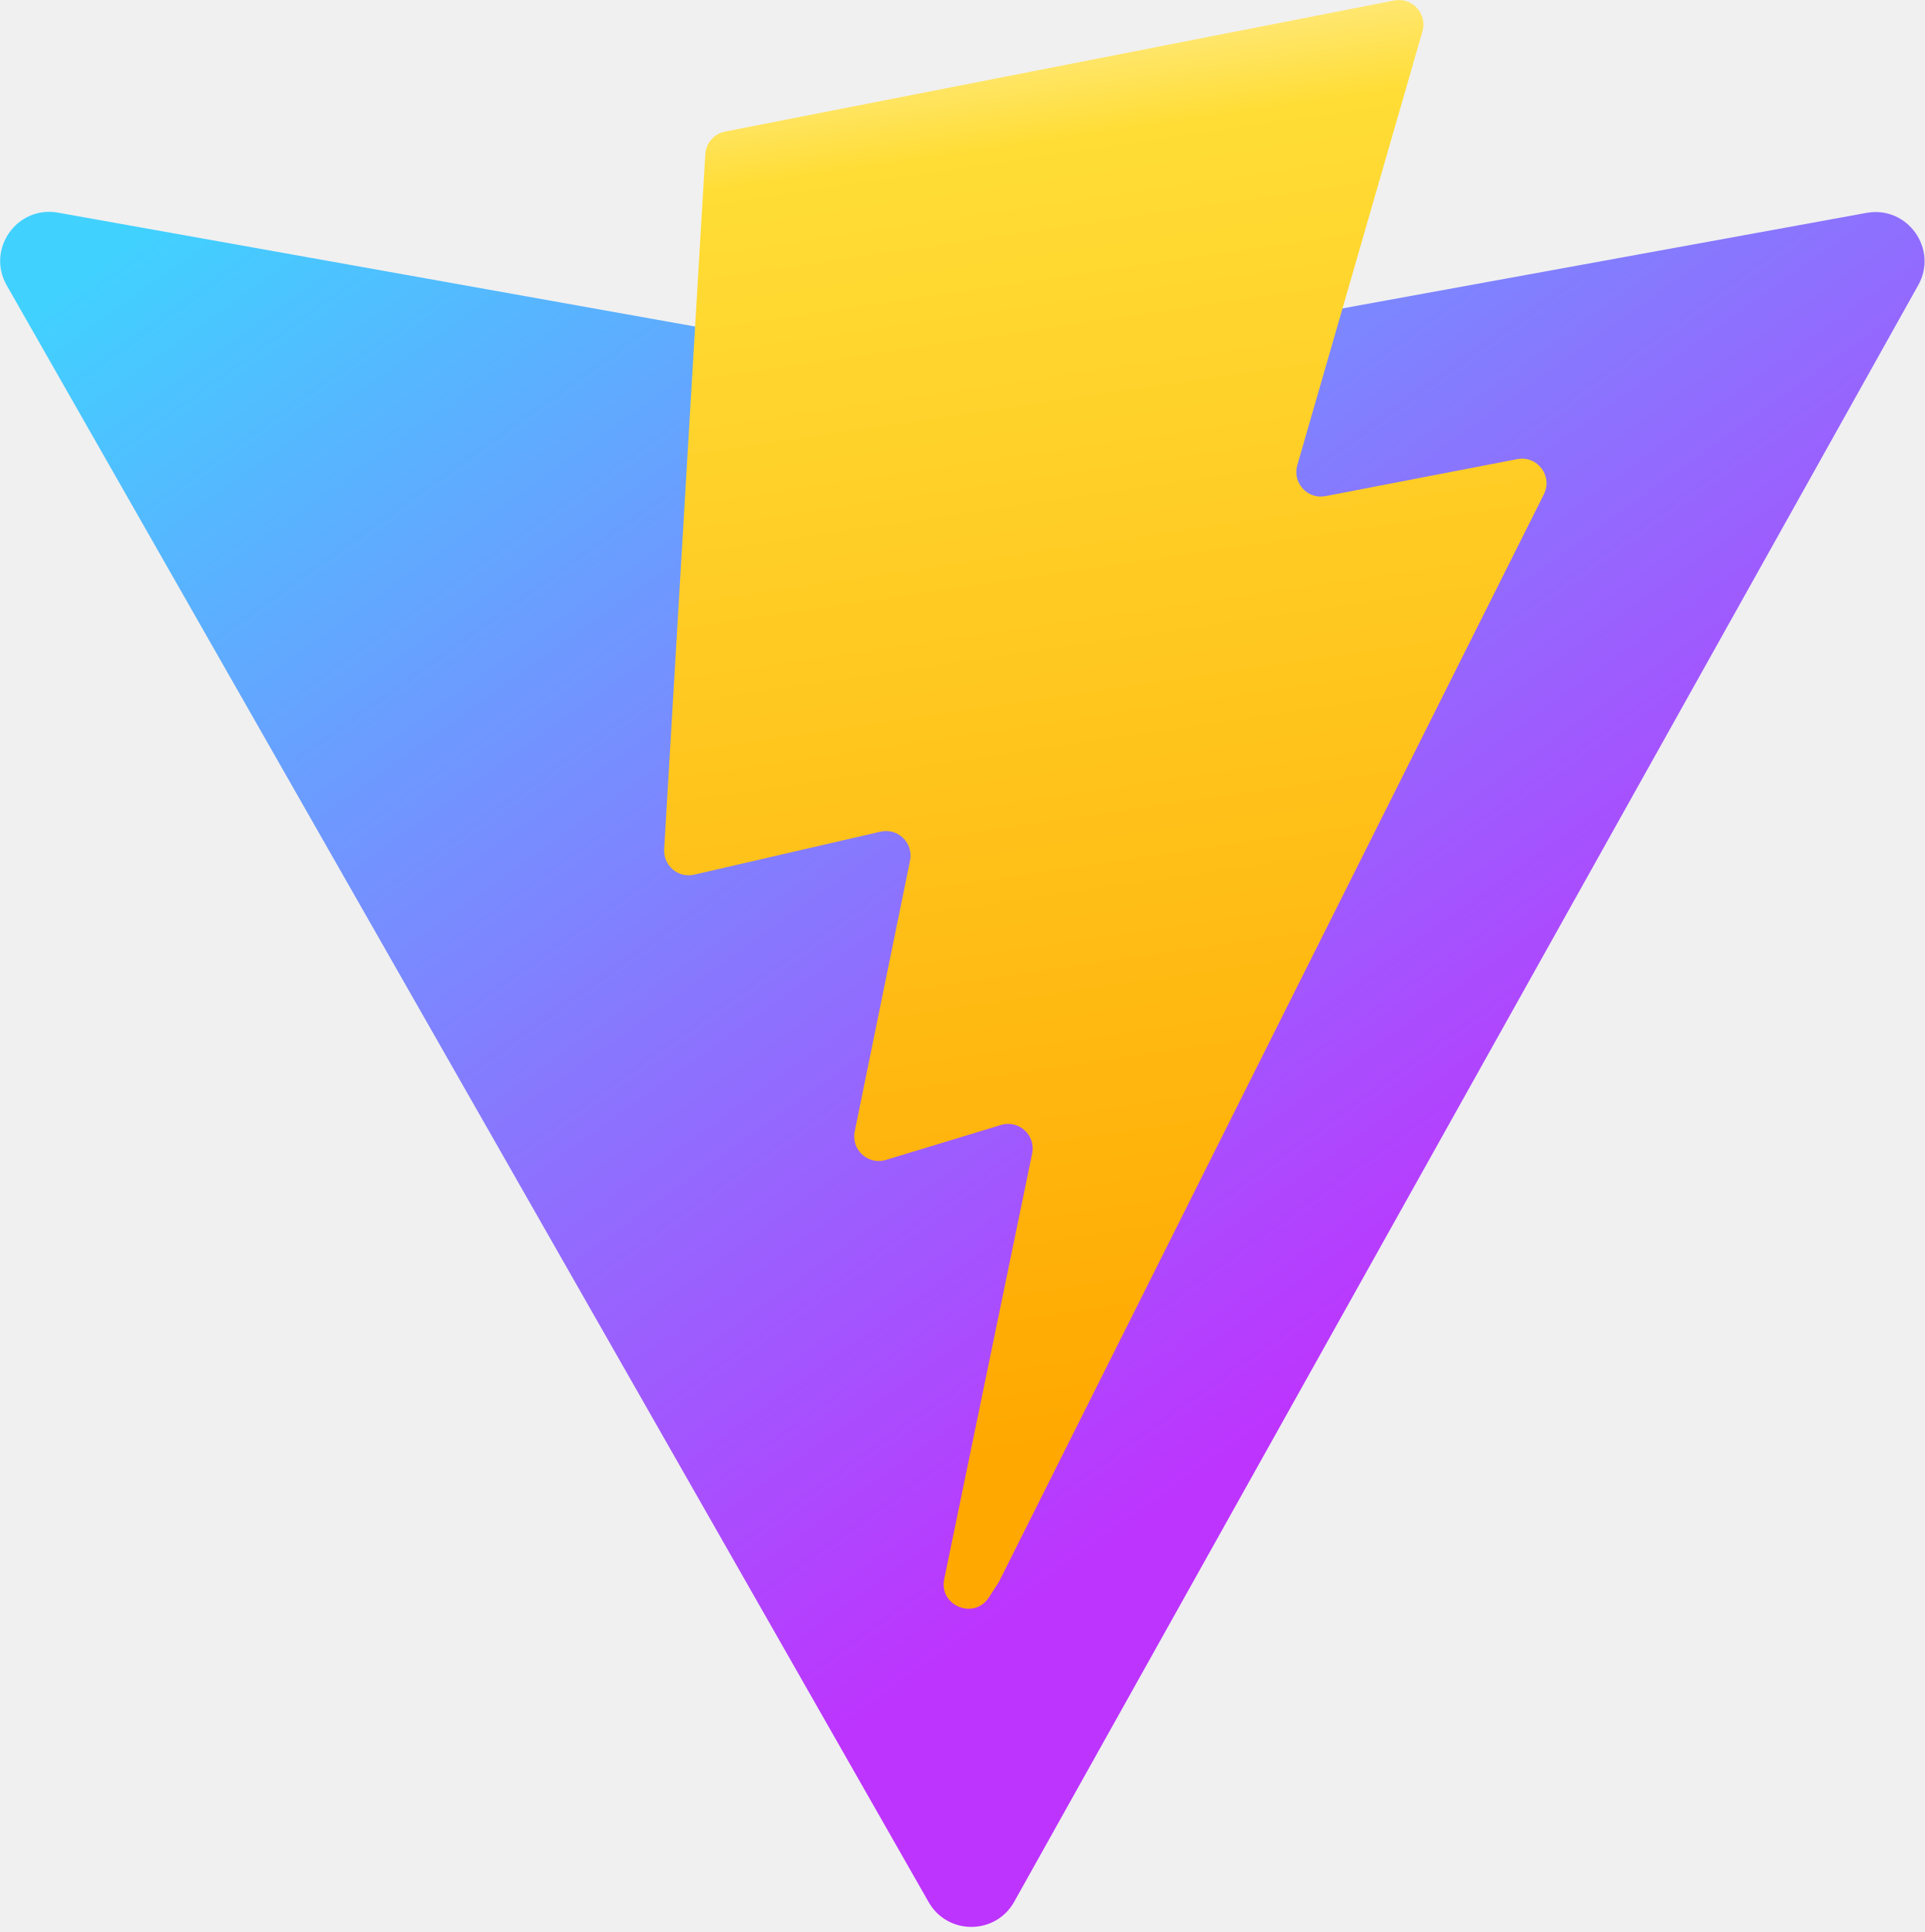
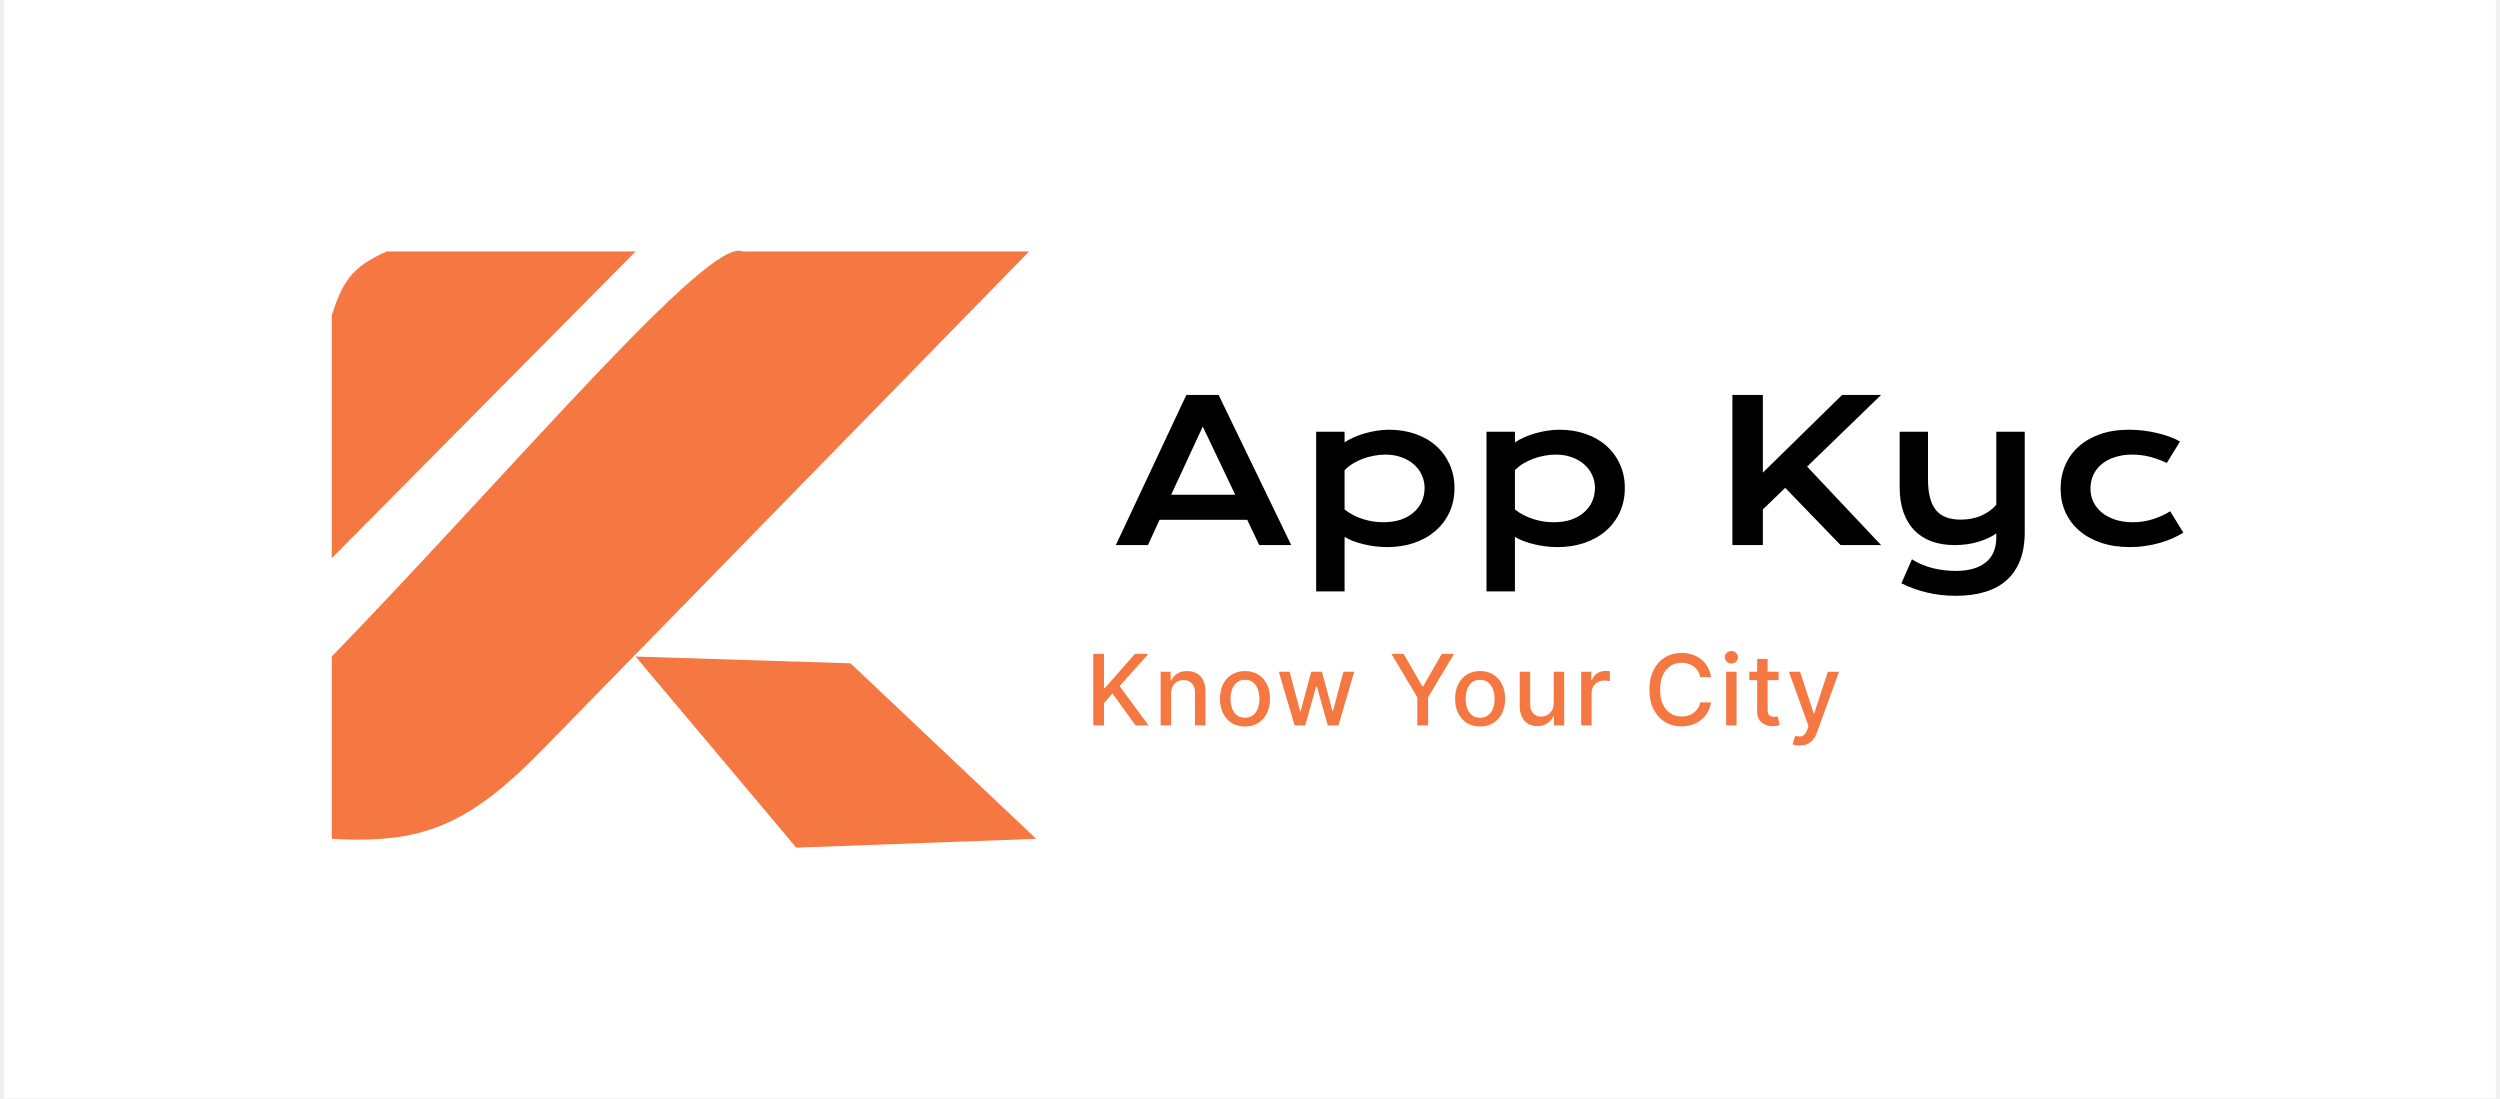
- <svg xmlns="http://www.w3.org/2000/svg" aria-hidden="true" role="img" className="iconify iconify--logos" width="31.88" height="32" preserveAspectRatio="xMidYMid meet" viewBox="0 0 256 257">
-   <defs>
-     <linearGradient id="IconifyId1813088fe1fbc01fb466" x1="-.828%" x2="57.636%" y1="7.652%" y2="78.411%">
-       <stop offset="0%" stop-color="#41D1FF" />
-       <stop offset="100%" stop-color="#BD34FE" />
-     </linearGradient>
-     <linearGradient id="IconifyId1813088fe1fbc01fb467" x1="43.376%" x2="50.316%" y1="2.242%" y2="89.03%">
-       <stop offset="0%" stop-color="#FFEA83" />
-       <stop offset="8.333%" stop-color="#FFDD35" />
-       <stop offset="100%" stop-color="#FFA800" />
-     </linearGradient>
-   </defs>
-   <path fill="url(#IconifyId1813088fe1fbc01fb466)" d="M255.153 37.938L134.897 252.976c-2.483 4.44-8.862 4.466-11.382.048L.875 37.958c-2.746-4.814 1.371-10.646 6.827-9.67l120.385 21.517a6.537 6.537 0 0 0 2.322-.004l117.867-21.483c5.438-.991 9.574 4.796 6.877 9.62Z" />
-   <path fill="url(#IconifyId1813088fe1fbc01fb467)" d="M185.432.063L96.44 17.501a3.268 3.268 0 0 0-2.634 3.014l-5.474 92.456a3.268 3.268 0 0 0 3.997 3.378l24.777-5.718c2.318-.535 4.413 1.507 3.936 3.838l-7.361 36.047c-.495 2.426 1.782 4.5 4.151 3.78l15.304-4.649c2.372-.72 4.652 1.36 4.15 3.788l-11.698 56.621c-.732 3.542 3.979 5.473 5.943 2.437l1.313-2.028l72.516-144.72c1.215-2.423-.88-5.186-3.54-4.672l-25.505 4.922c-2.396.462-4.435-1.77-3.759-4.114l16.646-57.705c.677-2.35-1.37-4.583-3.769-4.113Z" />
+ <svg xmlns="http://www.w3.org/2000/svg" width="305" height="134" viewBox="0 0 305 134" fill="none">
+   <rect width="304" height="134" transform="translate(0.488281)" fill="white" />
+   <path d="M47.184 30.682C42.726 32.607 41.752 34.608 40.477 38.447V68.098L77.541 30.682H47.184Z" fill="#F57842" />
+   <path d="M125.547 30.682H90.601C86.563 28.76 63.353 56.441 40.477 80.099V102.337C51.449 102.979 57.125 100.755 66.245 91.394L125.547 30.682Z" fill="#F57842" />
+   <path d="M103.77 80.925L77.541 80.099L97.147 103.414L126.414 102.337L103.77 80.925Z" fill="#F57842" />
+   <path d="M144.734 48.184H148.671L157.53 66.5H153.628L152.163 63.418H141.464L140.046 66.5H136.132L144.734 48.184ZM150.698 60.359L146.737 52.039L142.882 60.359H150.698ZM164.039 72.148H160.571V52.672H164.039V53.973C164.344 53.762 164.704 53.562 165.118 53.375C165.532 53.188 165.977 53.023 166.454 52.883C166.93 52.742 167.422 52.633 167.93 52.555C168.438 52.469 168.946 52.426 169.454 52.426C170.625 52.426 171.7 52.598 172.676 52.941C173.661 53.285 174.504 53.77 175.207 54.395C175.911 55.02 176.457 55.77 176.848 56.645C177.247 57.512 177.446 58.473 177.446 59.527C177.446 60.629 177.239 61.625 176.825 62.516C176.411 63.398 175.836 64.156 175.102 64.789C174.375 65.414 173.508 65.898 172.5 66.242C171.5 66.578 170.414 66.746 169.243 66.746C168.743 66.746 168.247 66.715 167.754 66.652C167.27 66.59 166.801 66.504 166.348 66.394C165.903 66.285 165.481 66.156 165.082 66.008C164.692 65.852 164.344 65.684 164.039 65.504V72.148ZM164.039 62.152C164.391 62.434 164.762 62.672 165.153 62.867C165.543 63.062 165.942 63.223 166.348 63.348C166.754 63.473 167.164 63.566 167.579 63.629C167.993 63.684 168.395 63.711 168.786 63.711C169.582 63.711 170.289 63.605 170.907 63.395C171.532 63.176 172.055 62.879 172.477 62.504C172.907 62.129 173.235 61.688 173.461 61.18C173.688 60.672 173.801 60.121 173.801 59.527C173.801 58.973 173.688 58.449 173.461 57.957C173.243 57.465 172.922 57.035 172.5 56.668C172.086 56.293 171.582 56 170.989 55.789C170.403 55.57 169.743 55.461 169.008 55.461C168.539 55.461 168.071 55.508 167.602 55.602C167.133 55.688 166.68 55.812 166.243 55.977C165.813 56.141 165.407 56.34 165.024 56.574C164.649 56.809 164.321 57.07 164.039 57.359V62.152ZM184.822 72.148H181.353V52.672H184.822V53.973C185.127 53.762 185.486 53.562 185.9 53.375C186.314 53.188 186.759 53.023 187.236 52.883C187.713 52.742 188.205 52.633 188.713 52.555C189.22 52.469 189.728 52.426 190.236 52.426C191.408 52.426 192.482 52.598 193.459 52.941C194.443 53.285 195.287 53.77 195.99 54.395C196.693 55.02 197.24 55.77 197.631 56.645C198.029 57.512 198.228 58.473 198.228 59.527C198.228 60.629 198.021 61.625 197.607 62.516C197.193 63.398 196.619 64.156 195.884 64.789C195.158 65.414 194.291 65.898 193.283 66.242C192.283 66.578 191.197 66.746 190.025 66.746C189.525 66.746 189.029 66.715 188.537 66.652C188.052 66.59 187.584 66.504 187.131 66.394C186.685 66.285 186.263 66.156 185.865 66.008C185.474 65.852 185.127 65.684 184.822 65.504V72.148ZM184.822 62.152C185.174 62.434 185.545 62.672 185.935 62.867C186.326 63.062 186.724 63.223 187.131 63.348C187.537 63.473 187.947 63.566 188.361 63.629C188.775 63.684 189.177 63.711 189.568 63.711C190.365 63.711 191.072 63.605 191.689 63.395C192.314 63.176 192.838 62.879 193.259 62.504C193.689 62.129 194.017 61.688 194.244 61.18C194.47 60.672 194.584 60.121 194.584 59.527C194.584 58.973 194.47 58.449 194.244 57.957C194.025 57.465 193.705 57.035 193.283 56.668C192.869 56.293 192.365 56 191.771 55.789C191.185 55.57 190.525 55.461 189.791 55.461C189.322 55.461 188.853 55.508 188.384 55.602C187.916 55.688 187.463 55.812 187.025 55.977C186.595 56.141 186.189 56.34 185.806 56.574C185.431 56.809 185.103 57.07 184.822 57.359V62.152ZM211.352 48.184H215.067V57.664L224.735 48.184H229.492L220.469 56.926L229.492 66.5H224.547L217.797 59.516L215.067 62.152V66.5H211.352V48.184ZM233.259 68.234C233.619 68.469 234.009 68.676 234.431 68.856C234.853 69.035 235.291 69.184 235.744 69.301C236.205 69.418 236.673 69.504 237.15 69.559C237.627 69.621 238.099 69.652 238.568 69.652C240.162 69.652 241.388 69.309 242.248 68.621C243.115 67.941 243.548 66.918 243.548 65.551V65.082C243.244 65.293 242.9 65.488 242.517 65.668C242.142 65.84 241.736 65.988 241.298 66.113C240.869 66.238 240.412 66.336 239.927 66.406C239.451 66.469 238.966 66.5 238.474 66.5C237.419 66.5 236.474 66.348 235.638 66.043C234.81 65.731 234.107 65.277 233.529 64.684C232.959 64.082 232.521 63.344 232.216 62.469C231.912 61.594 231.759 60.594 231.759 59.469V52.672H235.216V58.508C235.216 60.18 235.533 61.414 236.166 62.211C236.806 63 237.814 63.395 239.189 63.395C240.158 63.395 241.013 63.227 241.755 62.891C242.505 62.547 243.103 62.109 243.548 61.578V52.672H247.017V64.918C247.017 66.238 246.83 67.383 246.455 68.352C246.08 69.328 245.533 70.137 244.814 70.777C244.103 71.418 243.228 71.894 242.189 72.207C241.15 72.527 239.97 72.688 238.65 72.688C237.361 72.688 236.158 72.551 235.041 72.277C233.923 72.004 232.9 71.633 231.97 71.164L233.259 68.234ZM251.393 59.621C251.393 58.605 251.577 57.66 251.944 56.785C252.319 55.902 252.862 55.141 253.573 54.5C254.292 53.852 255.167 53.344 256.198 52.977C257.237 52.609 258.421 52.426 259.749 52.426C260.327 52.426 260.909 52.461 261.495 52.531C262.081 52.602 262.643 52.703 263.182 52.836C263.729 52.961 264.241 53.113 264.718 53.293C265.194 53.465 265.608 53.656 265.96 53.867L264.354 56.48C263.597 56.129 262.878 55.871 262.198 55.707C261.526 55.543 260.843 55.461 260.147 55.461C259.35 55.461 258.636 55.566 258.003 55.777C257.37 55.98 256.831 56.27 256.386 56.645C255.948 57.012 255.612 57.449 255.378 57.957C255.151 58.457 255.038 59.004 255.038 59.598C255.038 60.191 255.159 60.742 255.401 61.25C255.651 61.75 255.999 62.184 256.444 62.551C256.897 62.91 257.44 63.195 258.073 63.406C258.714 63.609 259.425 63.711 260.206 63.711C261.065 63.711 261.874 63.59 262.632 63.348C263.397 63.105 264.108 62.781 264.764 62.375L266.37 64.988C265.956 65.238 265.507 65.473 265.022 65.691C264.538 65.902 264.018 66.086 263.464 66.242C262.917 66.398 262.339 66.519 261.729 66.606C261.128 66.699 260.503 66.746 259.854 66.746C258.534 66.746 257.35 66.566 256.304 66.207C255.257 65.848 254.37 65.352 253.643 64.719C252.917 64.078 252.358 63.324 251.968 62.457C251.585 61.59 251.393 60.645 251.393 59.621Z" fill="black" />
+   <path d="M133.372 88.5V79.773H134.689V83.94H134.795L138.456 79.773H140.113L136.593 83.702L140.126 88.5H138.541L135.72 84.601L134.689 85.785V88.5H133.372ZM142.873 84.614V88.5H141.598V81.954H142.821V83.02H142.902C143.053 82.673 143.289 82.395 143.61 82.185C143.934 81.974 144.341 81.869 144.833 81.869C145.279 81.869 145.669 81.963 146.005 82.151C146.34 82.335 146.6 82.611 146.784 82.977C146.969 83.344 147.061 83.797 147.061 84.337V88.5H145.787V84.49C145.787 84.016 145.664 83.645 145.417 83.378C145.169 83.108 144.83 82.973 144.398 82.973C144.103 82.973 143.84 83.037 143.61 83.165C143.382 83.293 143.202 83.48 143.069 83.727C142.938 83.972 142.873 84.267 142.873 84.614ZM151.887 88.632C151.274 88.632 150.738 88.492 150.281 88.21C149.823 87.929 149.468 87.535 149.215 87.03C148.963 86.524 148.836 85.933 148.836 85.257C148.836 84.578 148.963 83.984 149.215 83.476C149.468 82.967 149.823 82.572 150.281 82.291C150.738 82.01 151.274 81.869 151.887 81.869C152.501 81.869 153.036 82.01 153.494 82.291C153.951 82.572 154.306 82.967 154.559 83.476C154.812 83.984 154.938 84.578 154.938 85.257C154.938 85.933 154.812 86.524 154.559 87.03C154.306 87.535 153.951 87.929 153.494 88.21C153.036 88.492 152.501 88.632 151.887 88.632ZM151.892 87.562C152.289 87.562 152.619 87.457 152.88 87.247C153.142 87.037 153.335 86.757 153.46 86.408C153.588 86.058 153.652 85.673 153.652 85.253C153.652 84.835 153.588 84.452 153.46 84.102C153.335 83.75 153.142 83.467 152.88 83.254C152.619 83.041 152.289 82.935 151.892 82.935C151.491 82.935 151.159 83.041 150.894 83.254C150.633 83.467 150.438 83.75 150.311 84.102C150.186 84.452 150.123 84.835 150.123 85.253C150.123 85.673 150.186 86.058 150.311 86.408C150.438 86.757 150.633 87.037 150.894 87.247C151.159 87.457 151.491 87.562 151.892 87.562ZM157.941 88.5L156.014 81.954H157.331L158.614 86.761H158.678L159.965 81.954H161.281L162.56 86.74H162.624L163.898 81.954H165.215L163.293 88.5H161.993L160.664 83.774H160.566L159.236 88.5H157.941ZM169.749 79.773H171.244L173.524 83.74H173.618L175.898 79.773H177.393L174.227 85.074V88.5H172.915V85.074L169.749 79.773ZM180.573 88.632C179.96 88.632 179.424 88.492 178.967 88.21C178.51 87.929 178.154 87.535 177.902 87.03C177.649 86.524 177.522 85.933 177.522 85.257C177.522 84.578 177.649 83.984 177.902 83.476C178.154 82.967 178.51 82.572 178.967 82.291C179.424 82.01 179.96 81.869 180.573 81.869C181.187 81.869 181.723 82.01 182.18 82.291C182.637 82.572 182.992 82.967 183.245 83.476C183.498 83.984 183.625 84.578 183.625 85.257C183.625 85.933 183.498 86.524 183.245 87.03C182.992 87.535 182.637 87.929 182.18 88.21C181.723 88.492 181.187 88.632 180.573 88.632ZM180.578 87.562C180.975 87.562 181.305 87.457 181.566 87.247C181.828 87.037 182.021 86.757 182.146 86.408C182.274 86.058 182.338 85.673 182.338 85.253C182.338 84.835 182.274 84.452 182.146 84.102C182.021 83.75 181.828 83.467 181.566 83.254C181.305 83.041 180.975 82.935 180.578 82.935C180.177 82.935 179.845 83.041 179.581 83.254C179.319 83.467 179.125 83.75 178.997 84.102C178.872 84.452 178.809 84.835 178.809 85.253C178.809 85.673 178.872 86.058 178.997 86.408C179.125 86.757 179.319 87.037 179.581 87.247C179.845 87.457 180.177 87.562 180.578 87.562ZM189.553 85.785V81.954H190.832V88.5H189.579V87.367H189.511C189.36 87.716 189.118 88.007 188.786 88.24C188.457 88.47 188.046 88.585 187.555 88.585C187.134 88.585 186.762 88.493 186.438 88.308C186.117 88.121 185.864 87.844 185.68 87.477C185.498 87.111 185.407 86.658 185.407 86.118V81.954H186.681V85.965C186.681 86.41 186.805 86.766 187.052 87.03C187.299 87.294 187.62 87.426 188.015 87.426C188.253 87.426 188.491 87.367 188.726 87.247C188.965 87.128 189.162 86.947 189.319 86.706C189.478 86.465 189.556 86.158 189.553 85.785ZM192.904 88.5V81.954H194.135V82.994H194.203C194.323 82.642 194.533 82.365 194.834 82.163C195.138 81.959 195.482 81.856 195.865 81.856C195.945 81.856 196.038 81.859 196.146 81.865C196.257 81.871 196.344 81.878 196.406 81.886V83.105C196.355 83.091 196.264 83.075 196.134 83.058C196.003 83.038 195.872 83.028 195.742 83.028C195.44 83.028 195.172 83.092 194.936 83.22C194.703 83.345 194.519 83.52 194.382 83.744C194.246 83.966 194.178 84.219 194.178 84.503V88.5H192.904ZM208.756 82.611H207.426C207.375 82.327 207.28 82.077 207.141 81.861C207.001 81.645 206.831 81.462 206.629 81.311C206.428 81.16 206.202 81.047 205.952 80.97C205.704 80.894 205.442 80.855 205.163 80.855C204.66 80.855 204.21 80.981 203.812 81.234C203.418 81.487 203.105 81.858 202.875 82.347C202.648 82.835 202.534 83.432 202.534 84.136C202.534 84.847 202.648 85.446 202.875 85.935C203.105 86.423 203.419 86.793 203.817 87.043C204.214 87.293 204.662 87.418 205.159 87.418C205.435 87.418 205.696 87.381 205.943 87.307C206.193 87.23 206.419 87.118 206.621 86.97C206.822 86.822 206.993 86.642 207.132 86.429C207.274 86.213 207.372 85.966 207.426 85.688L208.756 85.692C208.685 86.121 208.547 86.516 208.342 86.876C208.141 87.234 207.881 87.544 207.562 87.805C207.247 88.064 206.886 88.264 206.48 88.406C206.074 88.548 205.631 88.619 205.151 88.619C204.395 88.619 203.722 88.44 203.131 88.082C202.54 87.722 202.074 87.206 201.733 86.535C201.395 85.865 201.226 85.065 201.226 84.136C201.226 83.204 201.396 82.405 201.737 81.737C202.078 81.067 202.544 80.553 203.135 80.195C203.726 79.834 204.398 79.653 205.151 79.653C205.614 79.653 206.045 79.72 206.446 79.854C206.849 79.984 207.212 80.178 207.533 80.433C207.854 80.686 208.119 80.996 208.329 81.362C208.54 81.726 208.682 82.142 208.756 82.611ZM210.589 88.5V81.954H211.863V88.5H210.589ZM211.232 80.945C211.011 80.945 210.821 80.871 210.661 80.723C210.505 80.572 210.427 80.394 210.427 80.186C210.427 79.976 210.505 79.797 210.661 79.649C210.821 79.499 211.011 79.423 211.232 79.423C211.454 79.423 211.643 79.499 211.799 79.649C211.958 79.797 212.038 79.976 212.038 80.186C212.038 80.394 211.958 80.572 211.799 80.723C211.643 80.871 211.454 80.945 211.232 80.945ZM216.993 81.954V82.977H213.417V81.954H216.993ZM214.376 80.386H215.65V86.578C215.65 86.825 215.687 87.011 215.761 87.136C215.835 87.258 215.93 87.342 216.047 87.388C216.166 87.43 216.295 87.452 216.434 87.452C216.537 87.452 216.626 87.445 216.703 87.43C216.78 87.416 216.839 87.405 216.882 87.396L217.112 88.449C217.038 88.477 216.933 88.506 216.797 88.534C216.66 88.565 216.49 88.582 216.285 88.585C215.95 88.591 215.638 88.531 215.348 88.406C215.058 88.281 214.824 88.088 214.645 87.827C214.466 87.565 214.376 87.237 214.376 86.842V80.386ZM219.568 90.954C219.377 90.954 219.204 90.939 219.048 90.908C218.891 90.879 218.775 90.848 218.698 90.814L219.005 89.77C219.238 89.832 219.445 89.859 219.627 89.851C219.809 89.842 219.97 89.774 220.109 89.646C220.251 89.519 220.376 89.31 220.484 89.02L220.641 88.585L218.246 81.954H219.61L221.268 87.034H221.336L222.994 81.954H224.362L221.664 89.374C221.539 89.715 221.38 90.003 221.187 90.239C220.994 90.477 220.764 90.656 220.496 90.776C220.229 90.895 219.92 90.954 219.568 90.954Z" fill="#F57842" />
</svg>
